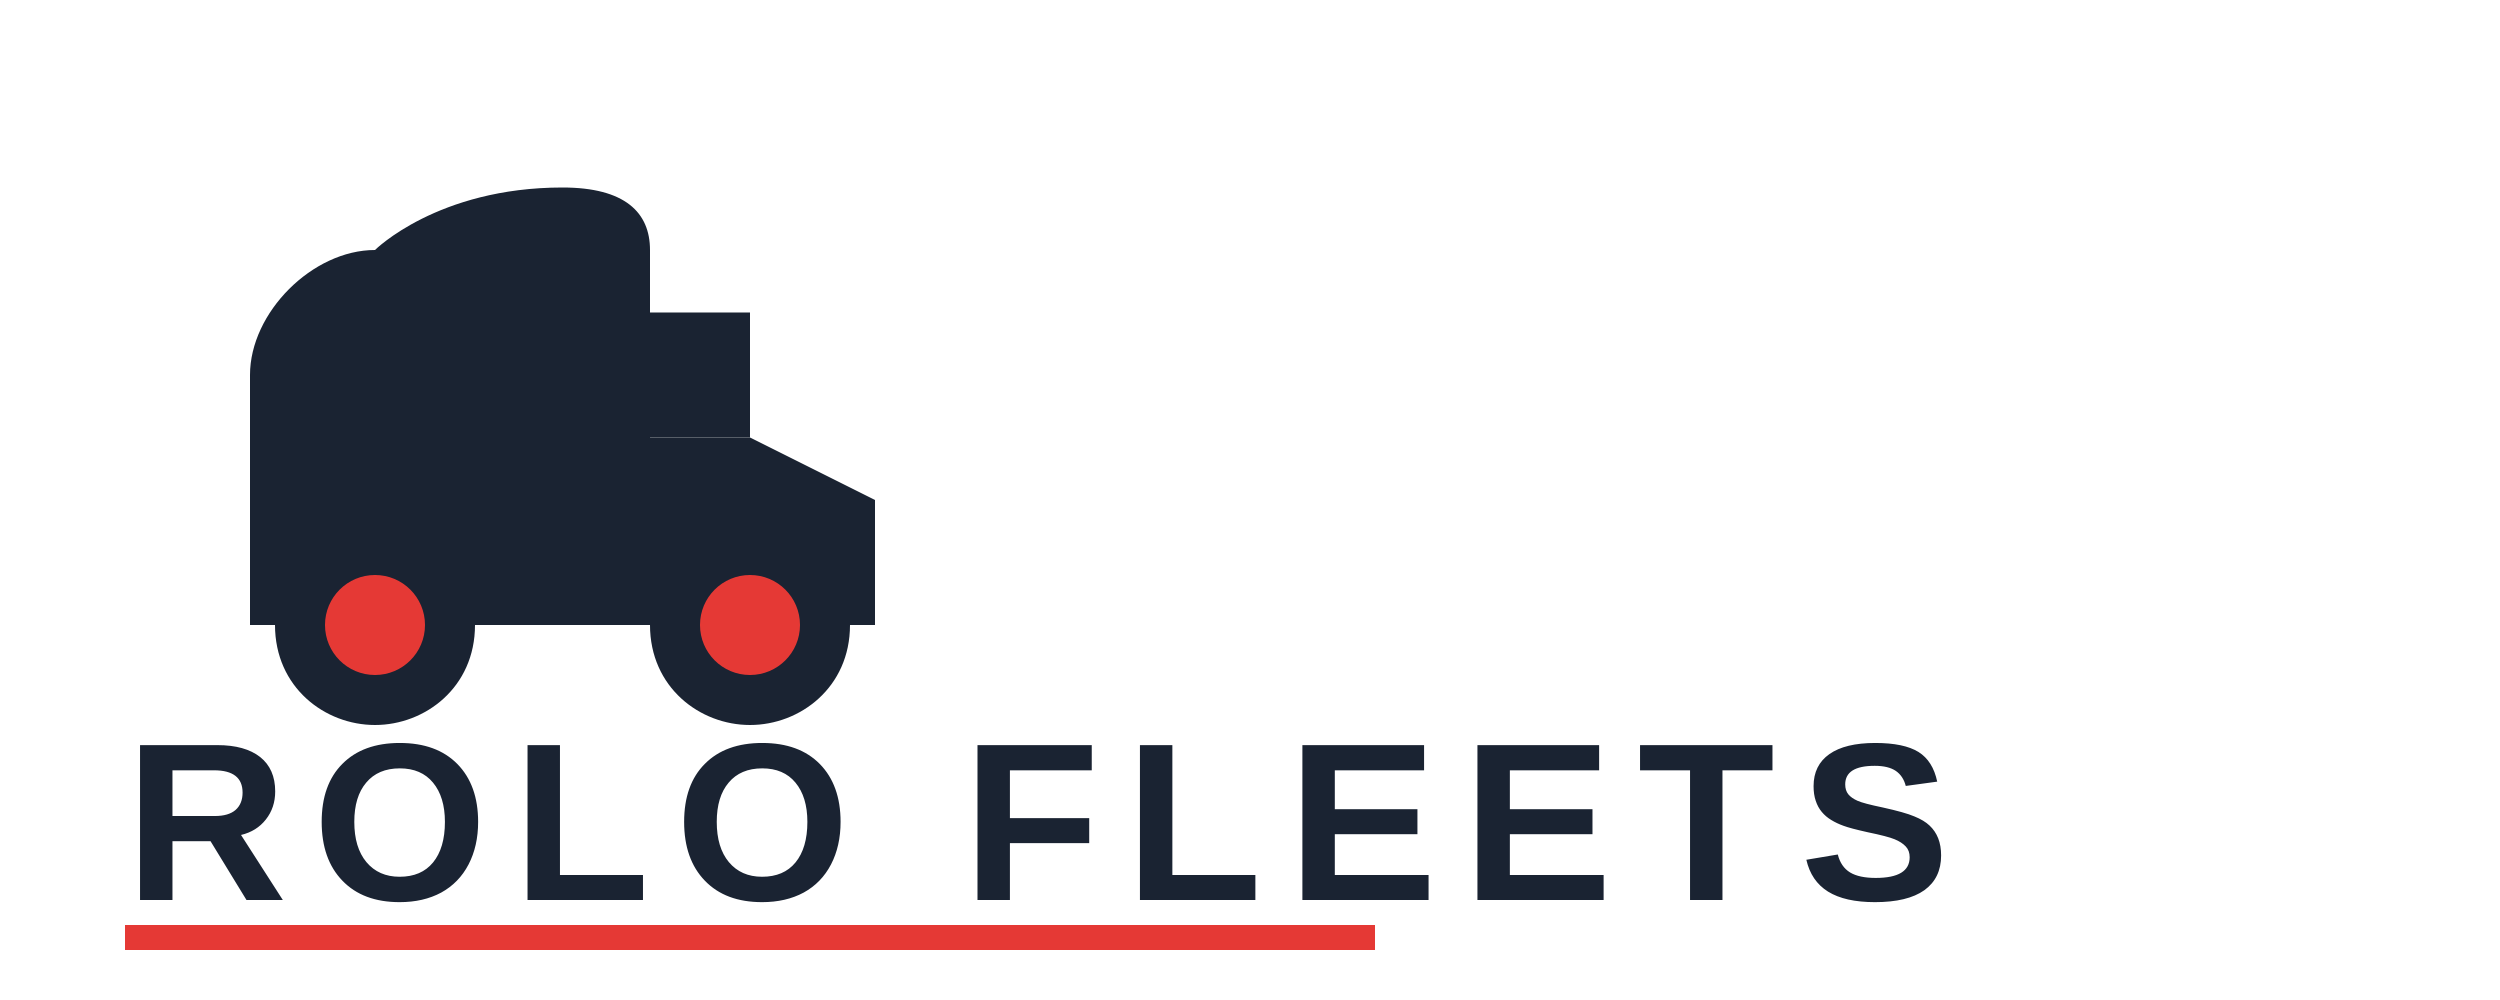
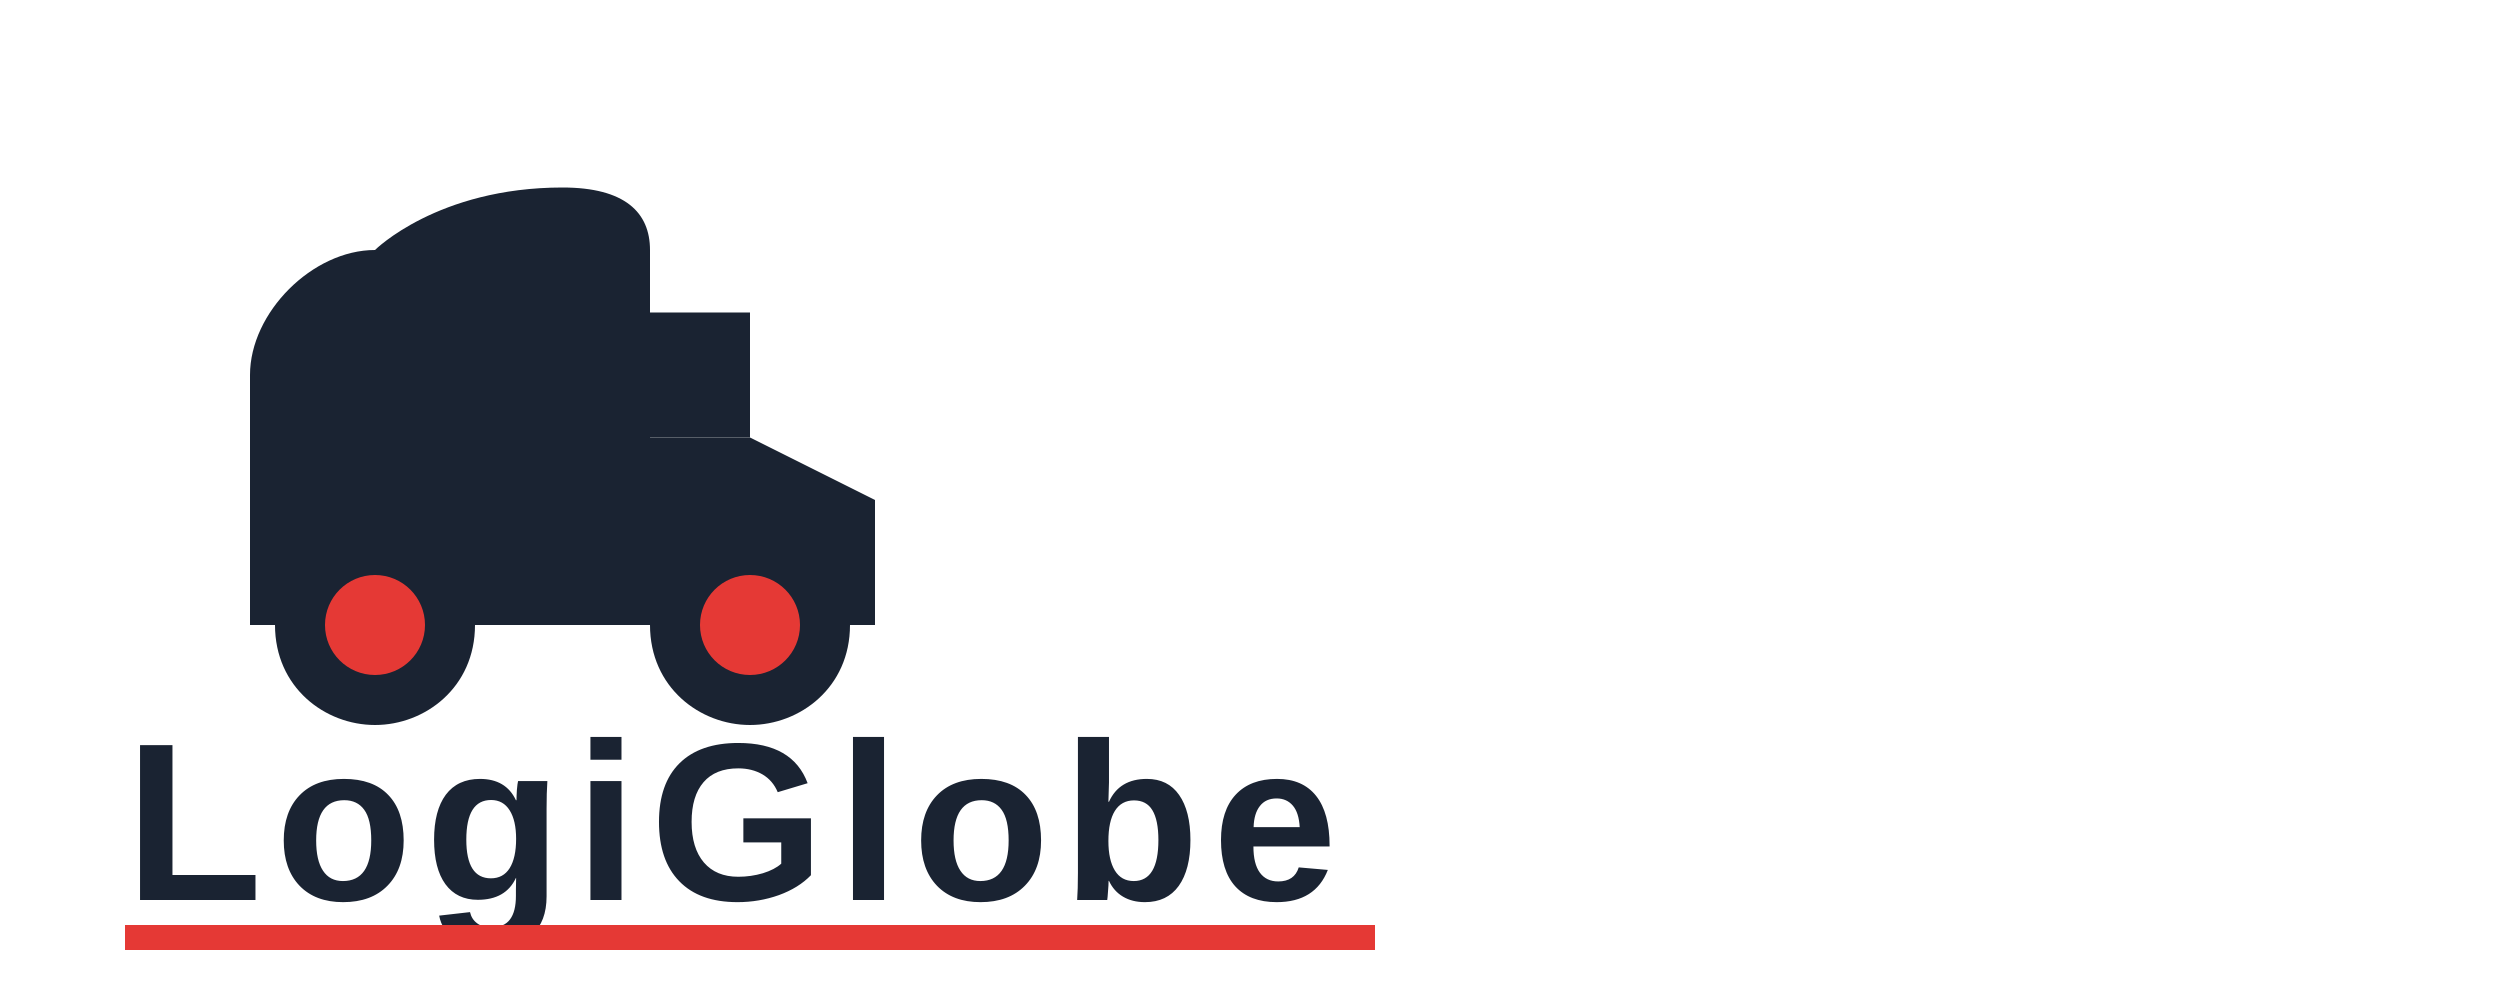
<svg xmlns="http://www.w3.org/2000/svg" width="200" height="80" viewBox="0 0 200 80" fill="none">
  <path d="M30 20C30 20 35 15 45 15C50 15 52 17 52 20V35H60L70 40V50H68C68 55 64 58 60 58C56 58 52 55 52 50H38C38 55 34 58 30 58C26 58 22 55 22 50H20V30C20 25 25 20 30 20Z" fill="#1A2332" />
  <circle cx="30" cy="50" r="4" fill="#E53935" />
  <circle cx="60" cy="50" r="4" fill="#E53935" />
  <path d="M52 25H60V35H52V25Z" fill="#1A2332" />
-   <text x="10" y="72" font-family="Arial, sans-serif" font-size="18" font-weight="900" fill="#1A2332" letter-spacing="2">ROLO FLEETS</text>
+   <text x="10" y="72" font-family="Arial, sans-serif" font-size="18" font-weight="900" fill="#1A2332" letter-spacing="1">LogiGlobe</text>
  <rect x="10" y="74" width="100" height="2" fill="#E53935" />
</svg>
